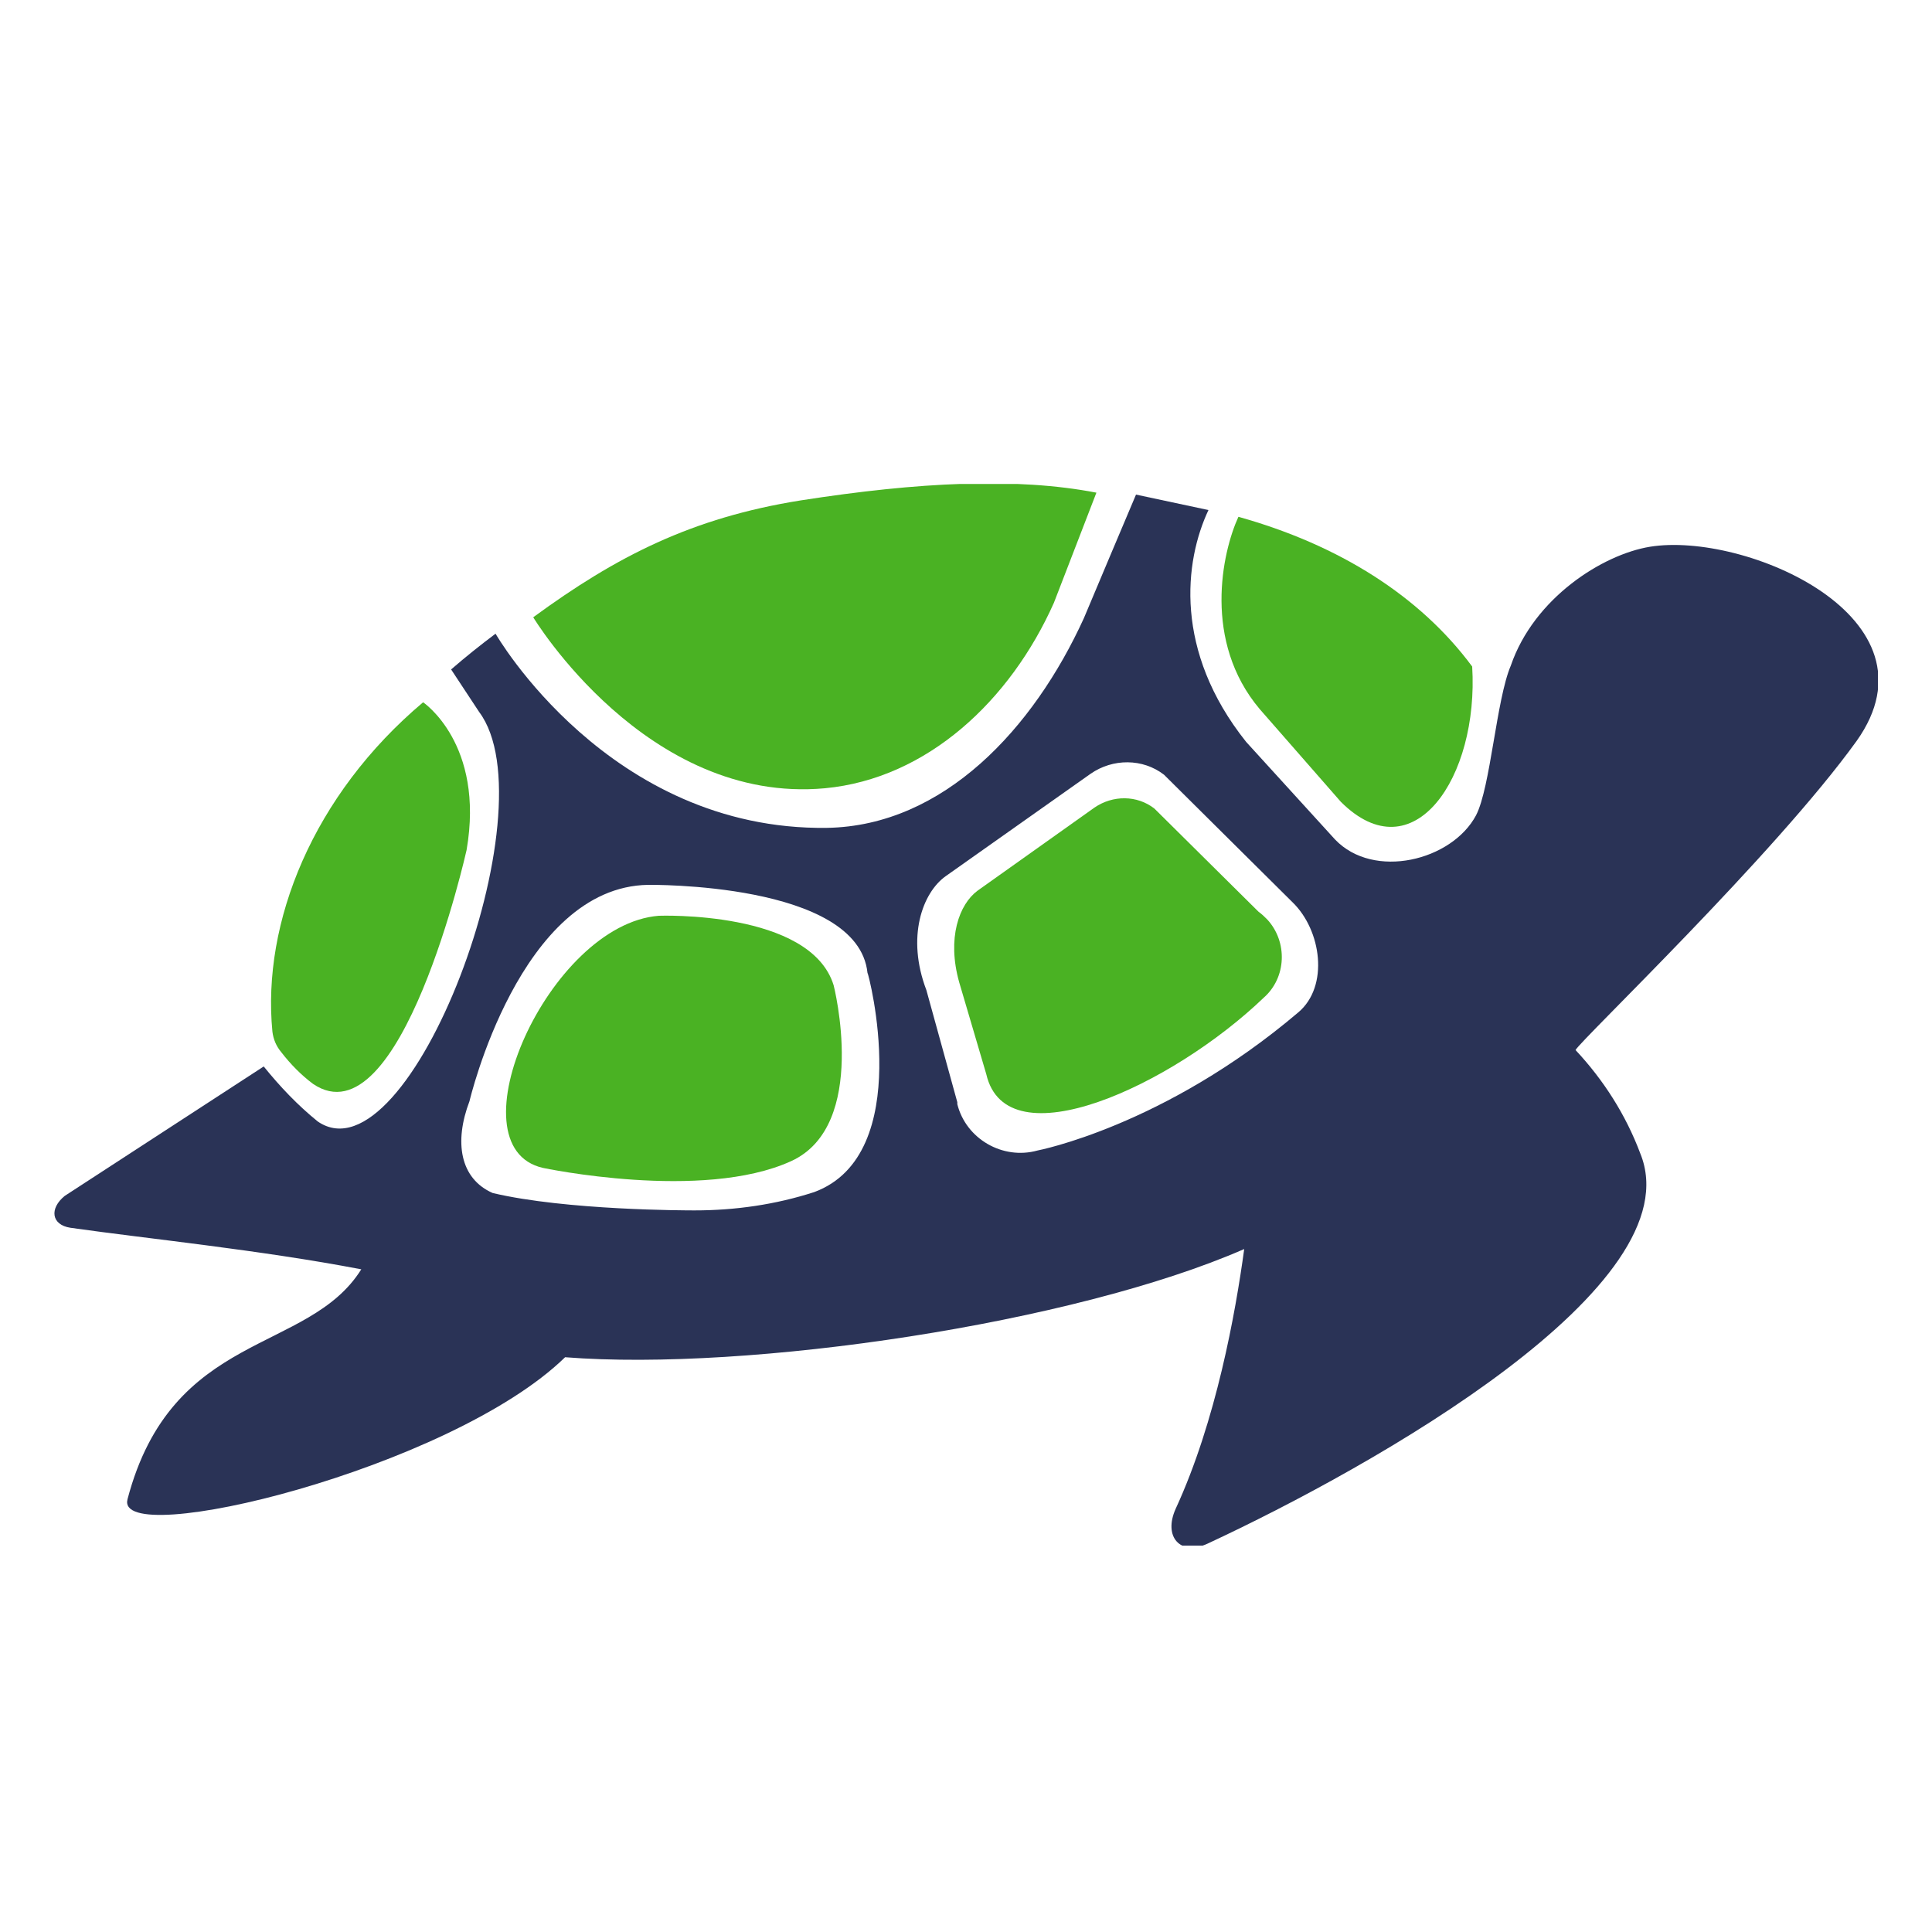
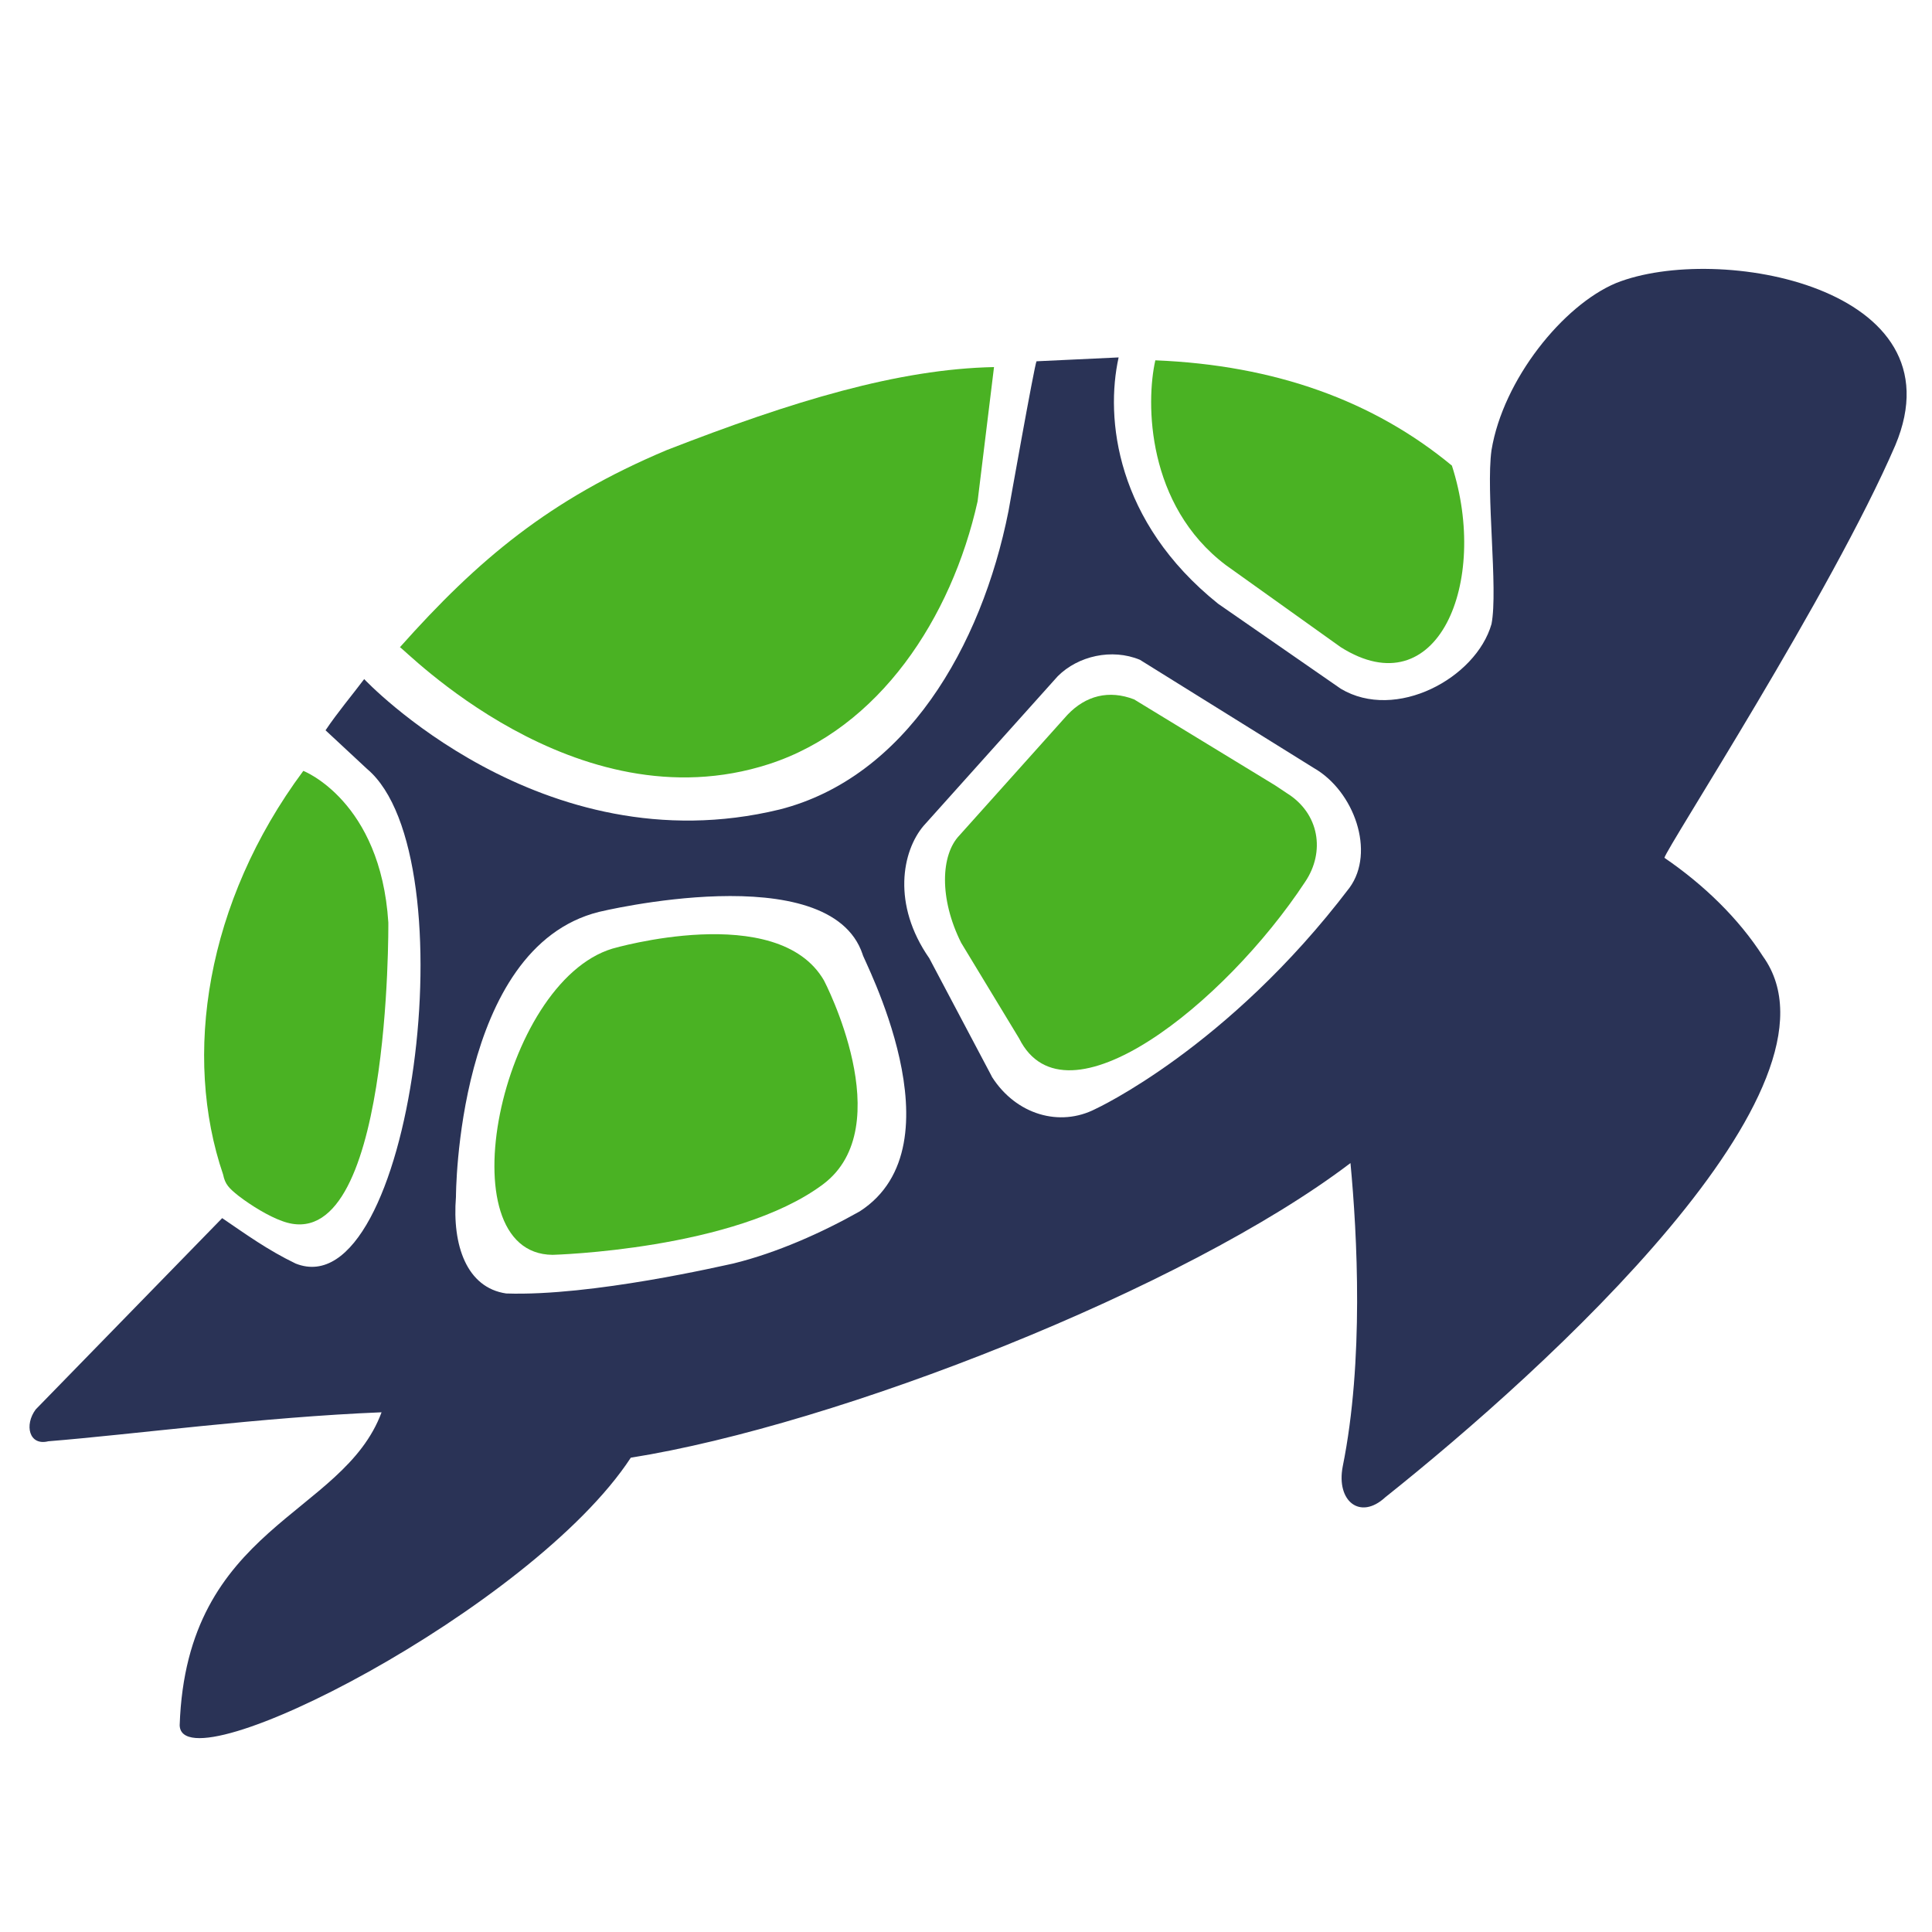
<svg xmlns="http://www.w3.org/2000/svg" xmlns:xlink="http://www.w3.org/1999/xlink" version="1.1" id="レイヤー_1" x="0px" y="0px" viewBox="0 0 200 200" style="enable-background:new 0 0 200 200;" xml:space="preserve">
  <style type="text/css">
- 	.st0{clip-path:url(#SVGID_00000175297994097838181260000007315928795555973566_);}
- 	.st1{clip-path:url(#SVGID_00000084505502535233597750000012732267107780226219_);}
- 	.st2{fill:#4AB223;}
- 	.st3{fill:#2A3356;}
+ 	.st0{clip-path:url(#SVGID_00000067932163649615218950000015219868289312724142_);}
+ 	.st1{fill:#4AB223;}
+ 	.st2{fill:#2A3356;}
</style>
  <g>
    <g>
      <g>
        <g>
-           <defs>
-             <rect id="SVGID_1_" x="-48360" y="31428" width="200" height="200" />
-           </defs>
-           <clipPath id="SVGID_00000011750917529192504790000009804873519023621558_">
-             <use xlink:href="#SVGID_1_" style="overflow:visible;" />
-           </clipPath>
-           <g id="グループ_56397" transform="translate(-16120 10476)" style="clip-path:url(#SVGID_00000011750917529192504790000009804873519023621558_);">
-             <path id="パス_104938" d="M16261.3-10333.1c-29.4,29.8-79.7,21.9-95-18.3c-18.1-48.5,27.9-97.2,77.1-77.7       C16283.1-10413,16291.3-10362.5,16261.3-10333.1 M16261-10333.4c34.3-35,8-95.4-40.5-95.8c-50.3-0.2-76.2,59.3-39.3,94.7       C16202.2-10313.6,16239.8-10311.5,16261-10333.4" />
-             <path id="パス_104939" d="M16163-10373.9c0.1-51.5,62.2-78,99.5-42c23.4,22.3,23.5,61.7,0,84       C16225.3-10295.9,16163.1-10322.3,16163-10373.9 M16163-10373.9c-0.4,31,26.6,57.4,57.5,56.3c29.9,0,55.8-26.6,55.2-56.3       c0.6-29.7-25.3-56.3-55.2-56.3C16189.6-10431.2,16162.7-10404.9,16163-10373.9" />
-             <path id="パス_104939_-_アウトライン" d="M16222.2-10314.2c-14,0-27.5-4.8-38.4-13.6c-5.5-4.4-10.1-9.7-13.7-15.8       c-3.8-6.3-6.3-13.3-7.4-20.6c-0.6-3.2-0.8-6.5-0.8-9.8c0-3.4,0.2-6.7,0.8-10c1.2-7.2,3.7-14.2,7.5-20.5       c3.6-6,8.2-11.3,13.7-15.7c10.9-8.7,24.3-13.5,38.3-13.5c7.3,0,14.6,1.4,21.4,4.1c7.3,2.9,14,7.3,19.7,12.8       c5.8,5.6,10.4,12.3,13.5,19.8c6,14.8,6,31.3,0,46.1c-3,7.5-7.6,14.2-13.5,19.8c-5.7,5.5-12.4,9.9-19.7,12.8       C16236.8-10315.5,16229.5-10314.2,16222.2-10314.2z M16221.2-10316.4c0.3,0,0.7,0,1,0c7.1,0,14-1.3,20.6-3.9       c7.1-2.8,13.5-7,19-12.4c5.6-5.3,10-11.8,12.9-19c5.8-14.2,5.8-30.1,0-44.4c-2.9-7.2-7.3-13.7-12.9-19       c-5.5-5.3-11.9-9.5-19-12.4c-6.6-2.6-13.5-3.9-20.6-3.9h-0.3c7,0.2,14,1.8,20.4,4.7c13.6,6.2,24.4,17.2,30.3,31       c2.9,6.9,4.4,14.3,4.3,21.8c0.1,7.5-1.3,14.9-4.3,21.8c-5.9,13.7-16.7,24.8-30.3,30.9       C16235.6-10318.1,16228.4-10316.5,16221.2-10316.4L16221.2-10316.4z M16164.9-10364.5c2.3,12.7,8.9,24.2,18.7,32.5       c9.8,8.5,22.2,13.2,35.2,13.3c0.6,0,1.1,0,1.7,0l0,0c7.2,0,14.3-1.6,20.9-4.5c13.1-5.9,23.5-16.5,29.2-29.8       c2.8-6.6,4.2-13.7,4.1-20.9l0,0c0.1-7.2-1.3-14.3-4.1-20.9c-5.6-13.2-16-23.8-29.1-29.8c-6.6-3-13.7-4.5-20.9-4.5l0,0       c-0.6,0-1.1,0-1.7,0c-12.9,0.1-25.3,4.8-35.1,13.2c-9.8,8.3-16.4,19.7-18.7,32.3c-0.5,3.2-0.8,6.4-0.8,9.7l0,0       C16164.2-10370.7,16164.4-10367.6,16164.9-10364.5z" />
-             <path id="パス_104940" d="M16254.6-10419.1c1.8-6.6,3.2-14.3,9-18.6c4.6-3.1,10.1-2.6,15.2-4.2c4.6-0.6,8.8,2.7,9.3,7.2       c0.1,0.6,0.1,1.3,0,1.9c-0.1,0.9-0.3,1.8-0.4,2.6c-0.6,3.2-1.2,7.6-3.1,10.3c-3.9,6-11.6,8.1-18,10.6l-0.2-0.4       c3.6-3.5,7.8-6.1,11.5-9.3c3.7-3.3,4.7-8.8,6-13.3c1.3-2.9,0-6.2-2.8-7.5c-0.7-0.3-1.4-0.5-2.2-0.5c-3.2,0.4-6.4,1.3-9.4,2.7       c-3.9,2.5-6.9,6.1-8.8,10.3c-1.7,3-3.6,5.8-5.7,8.4L16254.6-10419.1z" />
-             <path id="パス_104941" d="M16276.4-10383.8c4.6-0.6,9.2-0.9,13.8-1c5.5-1.1,10.8,2.5,11.8,8c0,0.2,0.1,0.5,0.1,0.7       c0.4,4.3-2,8.4-6.1,10.1c-5.9,1.8-12.2,1.6-18-0.7c4.5-1,9.1-1.7,13.8-1.8c3.6,0.2,6.7-2.5,6.9-6.1s-2.5-6.7-6.1-6.9       c-0.7,0-1.5,0-2.2,0.2C16285.6-10380.6,16280.7-10381.4,16276.4-10383.8" />
-             <path id="パス_104942" d="M16229.2-10430.9c-2.3-4.3-3.1-9.2-2.4-14.1c1-3.5-1.1-7.1-4.6-8.1s-7.1,1.1-8.1,4.6       c-0.2,0.7-0.3,1.4-0.2,2.2c-0.2,4.6-0.8,9.2-1.8,13.8c-2.3-5.7-2.5-12.1-0.7-18c1.7-4,5.8-6.5,10.1-6.1       c5.5,0.7,9.4,5.7,8.8,11.2c0,0.2-0.1,0.5-0.1,0.7C16230.1-10440.1,16229.8-10435.5,16229.2-10430.9" />
-             <path id="パス_104943" d="M16211.7-10319.1c2.3,4.3,3.1,9.2,2.4,14c-1,3.5,1.1,7.1,4.5,8.1c3.5,1,7.1-1.1,8.1-4.5       c0.2-0.7,0.3-1.4,0.2-2.2c0.2-4.6,0.8-9.2,1.8-13.8c2.3,5.7,2.5,12.1,0.7,18c-1.7,4-5.8,6.5-10.1,6.1       c-5.5-0.7-9.4-5.7-8.8-11.2c0-0.2,0.1-0.5,0.1-0.7C16210.8-10310,16211.1-10314.6,16211.7-10319.1" />
-             <path id="パス_104944" d="M16164.5-10366.3c-4.6,0.6-9.2,0.9-13.8,1c-5.5,1.1-10.8-2.5-11.8-8c0-0.2-0.1-0.5-0.1-0.7       c-0.4-4.3,2-8.4,6.1-10.1c5.9-1.8,12.2-1.6,18,0.7c-4.5,1-9.1,1.7-13.8,1.8c-3.6-0.2-6.7,2.5-6.9,6.1s2.5,6.7,6.1,6.9       c0.7,0,1.5,0,2.2-0.2C16155.3-10369.5,16160.2-10368.6,16164.5-10366.3" />
-             <path id="パス_104945" d="M16176.7-10336.3c-0.5,3-1.6,5.9-3.3,8.5l-4.3,8l-1.6-1.5c4.6-2.4,10.5-6.8,15.7-7.7       c-3.3,4-10.2,6.9-14.5,9.7c-0.5,0.3-1.2,0.1-1.5-0.4c-0.2-0.3-0.2-0.7,0-1.1l4.3-8       C16172.7-10331.6,16174.5-10334.1,16176.7-10336.3" />
-             <path id="合体_10" d="M16193.4-10367.3l7.5-28.1l28.1-7.5l20.6,20.6l-7.5,28.1l-28.1,7.5L16193.4-10367.3z" />
-             <path id="合体_10_-_アウトライン" d="M16213.6-10345.5l-21.5-21.5l7.9-29.3l29.3-7.9l21.5,21.5l-7.9,29.3       L16213.6-10345.5z M16194.7-10367.7l19.6,19.6l26.8-7.2l7.2-26.8l-19.6-19.6l-26.8,7.2L16194.7-10367.7z" />
-             <path id="パス_104948" d="M16213-10343l-0.7-0.7c-1.1,3-2.2,6-3.2,9.1c-2.3,4.8-3.2,10.2-2.4,15.5l0.4,0.1       c3.3-4.2,5.2-9.4,5.4-14.7c0.6-3.2,1.1-6.4,1.5-9.5L16213-10343z" />
-             <path id="パス_104949" d="M16189.6-10366.3l0.3-1c-3.3,0.5-6.6,1.1-9.8,1.8c-5.5,0.4-10.7,2.4-15,5.8l0.1,0.4       c5.4,0.7,11-0.3,15.8-2.7c3.2-1.1,6.3-2.3,9.4-3.5L16189.6-10366.3z" />
-             <path id="パス_104950" d="M16197.9-10397.1l0.3-1l1-0.3c-1.9-2.4-3.8-4.7-5.8-7c-2.8-4.3-6.9-7.7-11.8-9.6l-0.3,0.3       c1.9,4.8,5.2,9,9.6,11.8C16193.1-10401,16195.5-10399,16197.9-10397.1" />
-             <path id="パス_104951" d="M16230-10406.7l0.8,0.8c1.1-2.8,2.1-5.5,3.1-8.3c2.3-4.5,3.2-9.7,2.3-14.7l-0.4-0.1       c-3.2,3.9-5.1,8.8-5.4,13.9c-0.6,2.9-1,5.8-1.5,8.8L16230-10406.7z" />
-             <path id="パス_104952" d="M16274.5-10389.1c-4.8-0.9-9.8-0.2-14.1,2c-2.6,0.9-5.2,1.9-7.7,2.9l0.8,0.8l-0.3,1.1       c2.7-0.4,5.5-0.8,8.2-1.3c4.9-0.2,9.6-1.9,13.4-5.1L16274.5-10389.1" />
-             <path id="パス_104953" d="M16252-10346.9c-2.3-1.9-4.6-3.8-6.9-5.7l-0.3,1.1l-1.1,0.3c1.9,2.3,3.7,4.6,5.7,6.9       c2.8,4.3,6.9,7.6,11.6,9.4l0.3-0.3C16259.6-10340,16256.3-10344.1,16252-10346.9" />
+           <g>
+             <defs>
+               <rect id="SVGID_1_" x="-64480" y="41904" width="200" height="200" />
+             </defs>
+             <clipPath id="SVGID_00000110431335441733236610000016843966671562831760_">
+               <use xlink:href="#SVGID_1_" style="overflow:visible;" />
+             </clipPath>
+             <g id="グループ_56397" transform="translate(-16120 10476)" style="clip-path:url(#SVGID_00000110431335441733236610000016843966671562831760_);">
+               <path id="パス_104938" d="M16261.3-10333.1c-29.4,29.8-79.7,21.9-95-18.3c-18.1-48.5,27.9-97.2,77.1-77.7        C16283.1-10413,16291.3-10362.5,16261.3-10333.1 M16261-10333.4c34.3-35,8-95.4-40.5-95.8c-50.3-0.2-76.2,59.3-39.3,94.7        C16202.2-10313.6,16239.8-10311.5,16261-10333.4" />
+               <path id="パス_104939" d="M16163-10373.9c0.1-51.5,62.2-78,99.5-42c23.4,22.3,23.5,61.7,0,84        C16225.3-10295.9,16163.1-10322.3,16163-10373.9 M16163-10373.9c-0.4,31,26.6,57.4,57.5,56.3c29.9,0,55.8-26.6,55.2-56.3        c0.6-29.7-25.3-56.3-55.2-56.3C16189.6-10431.2,16162.7-10404.9,16163-10373.9" />
+               <path id="パス_104939_-_アウトライン" d="M16222.2-10314.2c-14,0-27.5-4.8-38.4-13.6c-5.5-4.4-10.1-9.7-13.7-15.8        c-3.8-6.3-6.3-13.3-7.4-20.6c-0.6-3.2-0.8-6.5-0.8-9.8c0-3.4,0.2-6.7,0.8-10c1.2-7.2,3.7-14.2,7.5-20.5        c3.6-6,8.2-11.3,13.7-15.7c10.9-8.7,24.3-13.5,38.3-13.5c7.3,0,14.6,1.4,21.4,4.1c7.3,2.9,14,7.3,19.7,12.8        c5.8,5.6,10.4,12.3,13.5,19.8c6,14.8,6,31.3,0,46.1c-3,7.5-7.6,14.2-13.5,19.8c-5.7,5.5-12.4,9.9-19.7,12.8        C16236.8-10315.5,16229.5-10314.2,16222.2-10314.2z M16221.2-10316.4c0.3,0,0.7,0,1,0c7.1,0,14-1.3,20.6-3.9        c7.1-2.8,13.5-7,19-12.4c5.6-5.3,10-11.8,12.9-19c5.8-14.2,5.8-30.1,0-44.4c-2.9-7.2-7.3-13.7-12.9-19        c-5.5-5.3-11.9-9.5-19-12.4c-6.6-2.6-13.5-3.9-20.6-3.9h-0.3c7,0.2,14,1.8,20.4,4.7c13.6,6.2,24.4,17.2,30.3,31        c2.9,6.9,4.4,14.3,4.3,21.8c0.1,7.5-1.3,14.9-4.3,21.8c-5.9,13.7-16.7,24.8-30.3,30.9        C16235.6-10318.1,16228.4-10316.5,16221.2-10316.4L16221.2-10316.4z M16164.9-10364.5c2.3,12.7,8.9,24.2,18.7,32.5        c9.8,8.5,22.2,13.2,35.2,13.3c0.6,0,1.1,0,1.7,0l0,0c7.2,0,14.3-1.6,20.9-4.5c13.1-5.9,23.5-16.5,29.2-29.8        c2.8-6.6,4.2-13.7,4.1-20.9l0,0c0.1-7.2-1.3-14.3-4.1-20.9c-5.6-13.2-16-23.8-29.1-29.8c-6.6-3-13.7-4.5-20.9-4.5l0,0        c-0.6,0-1.1,0-1.7,0c-12.9,0.1-25.3,4.8-35.1,13.2c-9.8,8.3-16.4,19.7-18.7,32.3c-0.5,3.2-0.8,6.4-0.8,9.7l0,0        C16164.2-10370.7,16164.4-10367.6,16164.9-10364.5z" />
+               <path id="パス_104940" d="M16254.6-10419.1c1.8-6.6,3.2-14.3,9-18.6c4.6-3.1,10.1-2.6,15.2-4.2c4.6-0.6,8.8,2.7,9.3,7.2        c0.1,0.6,0.1,1.3,0,1.9c-0.1,0.9-0.3,1.8-0.4,2.6c-0.6,3.2-1.2,7.6-3.1,10.3c-3.9,6-11.6,8.1-18,10.6l-0.2-0.4        c3.6-3.5,7.8-6.1,11.5-9.3c3.7-3.3,4.7-8.8,6-13.3c1.3-2.9,0-6.2-2.8-7.5c-0.7-0.3-1.4-0.5-2.2-0.5c-3.2,0.4-6.4,1.3-9.4,2.7        c-3.9,2.5-6.9,6.1-8.8,10.3c-1.7,3-3.6,5.8-5.7,8.4L16254.6-10419.1z" />
+               <path id="パス_104941" d="M16276.4-10383.8c4.6-0.6,9.2-0.9,13.8-1c5.5-1.1,10.8,2.5,11.8,8c0,0.2,0.1,0.5,0.1,0.7        c0.4,4.3-2,8.4-6.1,10.1c-5.9,1.8-12.2,1.6-18-0.7c4.5-1,9.1-1.7,13.8-1.8c3.6,0.2,6.7-2.5,6.9-6.1s-2.5-6.7-6.1-6.9        c-0.7,0-1.5,0-2.2,0.2C16285.6-10380.6,16280.7-10381.4,16276.4-10383.8" />
+               <path id="パス_104942" d="M16229.2-10430.9c-2.3-4.3-3.1-9.2-2.4-14.1c1-3.5-1.1-7.1-4.6-8.1s-7.1,1.1-8.1,4.6        c-0.2,0.7-0.3,1.4-0.2,2.2c-0.2,4.6-0.8,9.2-1.8,13.8c-2.3-5.7-2.5-12.1-0.7-18c1.7-4,5.8-6.5,10.1-6.1        c5.5,0.7,9.4,5.7,8.8,11.2c0,0.2-0.1,0.5-0.1,0.7C16230.1-10440.1,16229.8-10435.5,16229.2-10430.9" />
+               <path id="パス_104943" d="M16211.7-10319.1c2.3,4.3,3.1,9.2,2.4,14c-1,3.5,1.1,7.1,4.5,8.1c3.5,1,7.1-1.1,8.1-4.5        c0.2-0.7,0.3-1.4,0.2-2.2c0.2-4.6,0.8-9.2,1.8-13.8c2.3,5.7,2.5,12.1,0.7,18c-1.7,4-5.8,6.5-10.1,6.1        c-5.5-0.7-9.4-5.7-8.8-11.2c0-0.2,0.1-0.5,0.1-0.7C16210.8-10310,16211.1-10314.6,16211.7-10319.1" />
+               <path id="パス_104944" d="M16164.5-10366.3c-4.6,0.6-9.2,0.9-13.8,1c-5.5,1.1-10.8-2.5-11.8-8c0-0.2-0.1-0.5-0.1-0.7        c-0.4-4.3,2-8.4,6.1-10.1c5.9-1.8,12.2-1.6,18,0.7c-4.5,1-9.1,1.7-13.8,1.8c-3.6-0.2-6.7,2.5-6.9,6.1s2.5,6.7,6.1,6.9        c0.7,0,1.5,0,2.2-0.2C16155.3-10369.5,16160.2-10368.6,16164.5-10366.3" />
+               <path id="パス_104945" d="M16176.7-10336.3c-0.5,3-1.6,5.9-3.3,8.5l-4.3,8l-1.6-1.5c4.6-2.4,10.5-6.8,15.7-7.7        c-3.3,4-10.2,6.9-14.5,9.7c-0.5,0.3-1.2,0.1-1.5-0.4c-0.2-0.3-0.2-0.7,0-1.1l4.3-8        C16172.7-10331.6,16174.5-10334.1,16176.7-10336.3" />
+               <path id="合体_10" d="M16193.4-10367.3l7.5-28.1l28.1-7.5l20.6,20.6l-7.5,28.1l-28.1,7.5L16193.4-10367.3z" />
+               <path id="合体_10_-_アウトライン" d="M16213.6-10345.5l-21.5-21.5l7.9-29.3l29.3-7.9l21.5,21.5l-7.9,29.3        L16213.6-10345.5z M16194.7-10367.7l19.6,19.6l26.8-7.2l7.2-26.8l-19.6-19.6l-26.8,7.2L16194.7-10367.7z" />
+               <path id="パス_104948" d="M16213-10343l-0.7-0.7c-1.1,3-2.2,6-3.2,9.1c-2.3,4.8-3.2,10.2-2.4,15.5l0.4,0.1        c3.3-4.2,5.2-9.4,5.4-14.7c0.6-3.2,1.1-6.4,1.5-9.5L16213-10343z" />
+               <path id="パス_104949" d="M16189.6-10366.3l0.3-1c-3.3,0.5-6.6,1.1-9.8,1.8c-5.5,0.4-10.7,2.4-15,5.8l0.1,0.4        c5.4,0.7,11-0.3,15.8-2.7c3.2-1.1,6.3-2.3,9.4-3.5L16189.6-10366.3z" />
+               <path id="パス_104950" d="M16197.9-10397.1l0.3-1l1-0.3c-1.9-2.4-3.8-4.7-5.8-7c-2.8-4.3-6.9-7.7-11.8-9.6l-0.3,0.3        c1.9,4.8,5.2,9,9.6,11.8C16193.1-10401,16195.5-10399,16197.9-10397.1" />
+               <path id="パス_104951" d="M16230-10406.7l0.8,0.8c1.1-2.8,2.1-5.5,3.1-8.3c2.3-4.5,3.2-9.7,2.3-14.7l-0.4-0.1        c-3.2,3.9-5.1,8.8-5.4,13.9c-0.6,2.9-1,5.8-1.5,8.8L16230-10406.7z" />
+               <path id="パス_104952" d="M16274.5-10389.1c-4.8-0.9-9.8-0.2-14.1,2c-2.6,0.9-5.2,1.9-7.7,2.9l0.8,0.8l-0.3,1.1        c2.7-0.4,5.5-0.8,8.2-1.3c4.9-0.2,9.6-1.9,13.4-5.1L16274.5-10389.1" />
+               <path id="パス_104953" d="M16252-10346.9c-2.3-1.9-4.6-3.8-6.9-5.7l-0.3,1.1l-1.1,0.3c1.9,2.3,3.7,4.6,5.7,6.9        c2.8,4.3,6.9,7.6,11.6,9.4l0.3-0.3C16259.6-10340,16256.3-10344.1,16252-10346.9" />
+             </g>
          </g>
        </g>
      </g>
    </g>
  </g>
  <g>
-     <defs>
-       <rect id="SVGID_00000031895146510539750010000008548621144638152093_" x="5.6" y="50.1" width="188.8" height="109.9" />
-     </defs>
-     <clipPath id="SVGID_00000004542956369197946430000008085350491526952621_">
-       <use xlink:href="#SVGID_00000031895146510539750010000008548621144638152093_" style="overflow:visible;" />
-     </clipPath>
-     <g id="グループ_56573" transform="translate(0 0)" style="clip-path:url(#SVGID_00000004542956369197946430000008085350491526952621_);">
-       <path id="パス_105473" class="st2" d="M48.3,88c1.9-11-4.5-15.3-4.5-15.3c-11.4,9.6-16.7,22.8-15.6,34.1    c0.1,0.8,0.4,1.5,0.9,2.1c1,1.3,2.1,2.4,3.3,3.3C41.5,118.4,48.3,88,48.3,88" />
-       <path id="パス_105474" class="st2" d="M102.1,111.2c2.1,9.1,19.2,1.2,28.7-7.9c2.4-2.1,2.5-5.8,0.4-8.1    c-0.3-0.3-0.6-0.6-0.9-0.8l-10.8-10.7c-1.8-1.4-4.3-1.4-6.2-0.1l-12.1,8.6c-1.9,1.4-3.2,4.9-1.9,9.5L102.1,111.2z" />
-       <path id="パス_105475" class="st2" d="M85.4,81.6c10.6-1,19.2-9.1,23.7-19.2l4.4-11.4c-8.3-1.6-18.4-1.1-30.6,0.8    c-11.3,1.8-19.1,5.8-27.7,12.1C55.2,63.9,66.9,83.3,85.4,81.6" />
-       <path id="パス_105476" class="st2" d="M130.4,73.4l8.4,9.6c7.5,7.5,14.3-2.5,13.6-14c-5.4-7.3-13.8-12.6-24.2-15.5    C126.5,57.2,124.5,66.4,130.4,73.4" />
-       <path id="パス_105477" class="st2" d="M56.2,120.9c0,0,16.5,3.5,25.7-0.7c8.1-3.7,4.4-18.2,4.4-18.2c-2.4-7.8-18.1-7.2-18.1-7.2    C56.8,95.7,46.6,118.7,56.2,120.9" />
-       <path id="パス_105478" class="st3" d="M192.2,76.7c9.1-12.8-11.6-21.7-21.4-20.1c-4.9,0.8-12,5.3-14.4,12.3    c-1.5,3.5-2.1,12.6-3.6,15.5c-2.5,4.7-10.6,6.7-14.6,2.5l-9.2-10.1c-7.5-9.4-6.4-18.7-3.9-24l-7.5-1.6c-0.1,0.2-5.4,12.8-5.4,12.8    C107,75.4,97.7,85.5,85.6,85.7C63,86,51.3,65.6,51.3,65.6c-1.6,1.2-3.1,2.4-4.6,3.7l2.9,4.4c7.5,10-7.2,48.9-16.7,42.4    c-2.1-1.7-3.9-3.6-5.6-5.7L6.7,123.8c-1.6,1.3-1.4,3,0.6,3.3c7.7,1.1,19.7,2.3,30.1,4.3v0c-5.5,8.8-19.6,6.3-24.2,23.8    c-1.4,5.3,33.4-3.1,45.3-14.7c19,1.5,52.7-3.5,70.3-11.2c-0.9,6.6-2.9,17.8-7.1,26.9c-1.3,2.9,0.5,4.9,3.3,3.6    c17.2-8,50.4-26.7,44.8-40.4c-1.5-4-3.8-7.6-6.7-10.7C163.6,107.7,183.7,88.5,192.2,76.7 M28.7,112.5L28.7,112.5L28.7,112.5     M84.3,123.4c-4,1.3-8.2,1.9-12.4,1.9c-0.8,0-13.3,0-20.9-1.8c-3.4-1.5-4-5.3-2.4-9.5c0,0,5.2-22.2,18.5-22.4    c0,0,21.7-0.3,22.7,9.1C89.9,100.7,94.8,119.5,84.3,123.4 M107.4,119.1c-3.6,1-7.4-1.2-8.3-4.8c0-0.1,0-0.1,0-0.2l-3.2-11.6    c-2.1-5.5-0.4-10.1,2-11.8l15-10.6c2.3-1.6,5.4-1.6,7.6,0.1l13.3,13.2c3,2.9,3.8,8.7,0.6,11.4    C120.5,116.6,107.4,119.1,107.4,119.1" />
-     </g>
+     <path id="パス_105473_00000006708812304069632180000006950356396596842429_" class="st1" d="M40.2,95.5   c-0.8-12.6-8.8-15.7-8.8-15.7c-10.1,13.6-12.5,29.5-8.3,41.8c0.2,1,0.6,1.4,1.6,2.2c1.3,1,3.1,2.1,4.5,2.6   C40.5,130.6,40.2,95.5,40.2,95.5" />
+     <path id="パス_105474_00000153683794539459767940000000315338267767139216_" class="st1" d="M105.5,107.5   c4.8,9.6,21.3-3.6,29.6-16.2c2.1-3.1,1.5-7.1-1.9-9.2c-0.3-0.2-0.6-0.4-1.2-0.8l-14.6-8.9c-2.6-1-5-0.4-6.9,1.6L99.3,86.5   c-1.9,2-2.1,6.5,0.2,11.1L105.5,107.5z" />
+     <path id="パス_105475_00000003798656127266382210000013437214425549770165_" class="st1" d="M79.6,79.1   C91,75.4,98.5,64,101.2,51.9l1.7-13.9c-9.9,0.2-20.8,3.5-33.9,8.6c-12.1,5.1-19.5,11.3-27.6,20.4C41.7,67,59.5,85.6,79.6,79.1" />
+     <path id="パス_105476_00000118366064688746460430000017357711044954611380_" class="st1" d="M126.9,58.5l11.9,8.5   c10,6.3,15.4-6.7,11.5-18.8c-8.1-6.7-18.3-10.4-30.7-10.9C118.6,41.7,118.7,52.3,126.9,58.5" />
+     <path id="パス_105477_00000048503438798796595200000000937756869678701961_" class="st1" d="M57.2,129.9c0,0,18.9-0.5,28-7.3   c8-6,0.1-21.1,0.1-21.1c-4.8-8.3-21.9-3.3-21.9-3.3C51.8,101.7,46,129.8,57.2,129.9" />
+     <path id="パス_105478_00000155118951587378998730000002529906600656696461_" class="st2" d="M196.2,46.1   c6.9-16.4-18.4-21-28.9-16.8c-5.5,2.3-11.7,10-12.9,17.3c-0.6,4.3,0.7,14.4,0,18c-1.6,5.6-9.9,10.1-15.6,6.7l-12.7-8.8   c-10.6-8.5-11.7-19.2-10.3-25.5l-8.5,0.4c-0.2,0.3-2.9,15.5-2.9,15.5C101.6,67,93.7,80.5,80.7,83.8c-24.7,6-43-13.5-43-13.5   c-1.2,1.6-2.8,3.5-4,5.3l4.3,4c10.7,9,4.6,56-7.4,51.2c-2.9-1.4-5.1-3-7.6-4.7L3.7,145.9c-1.2,1.6-0.7,3.8,1.3,3.3   c8.7-0.7,22.1-2.5,34.5-3l0,0c-4,10.8-20.2,11.7-20.9,32.4c0.2,6.5,36.5-12.1,46.7-27.7c21.4-3.4,57.4-17.5,74.5-30.5   c0.7,7.4,1.4,20.5-0.8,31.4c-0.7,3.6,1.8,5.6,4.4,3.2c16.7-13.3,48.8-42.5,39.1-56c-2.5-3.9-6.1-7.4-10.2-10.2   C172.5,87.8,189.6,61.4,196.2,46.1 M24.9,127.4L24.9,127.4L24.9,127.4 M89,125.4c-3.9,2.2-8.6,4.3-13.1,5.4   c-1,0.2-14.6,3.4-23.5,3.1c-4.1-0.6-5.6-5-5.2-10c0,0,0-25.8,14.8-29.5c0,0,23.9-5.8,27.3,4.4C89.2,99,99.7,118.5,89,125.4    M113.4,114.8c-3.7,1.9-8.2,0.6-10.7-3.3l-0.1-0.2l-6.4-12.1c-3.9-5.6-2.8-11.1-0.6-13.7l13.9-15.5c2.1-2.1,5.6-2.9,8.5-1.7   l18,11.2c4.2,2.4,6.4,8.7,3.7,12.4C127.1,108.5,113.4,114.8,113.4,114.8" />
  </g>
</svg>
